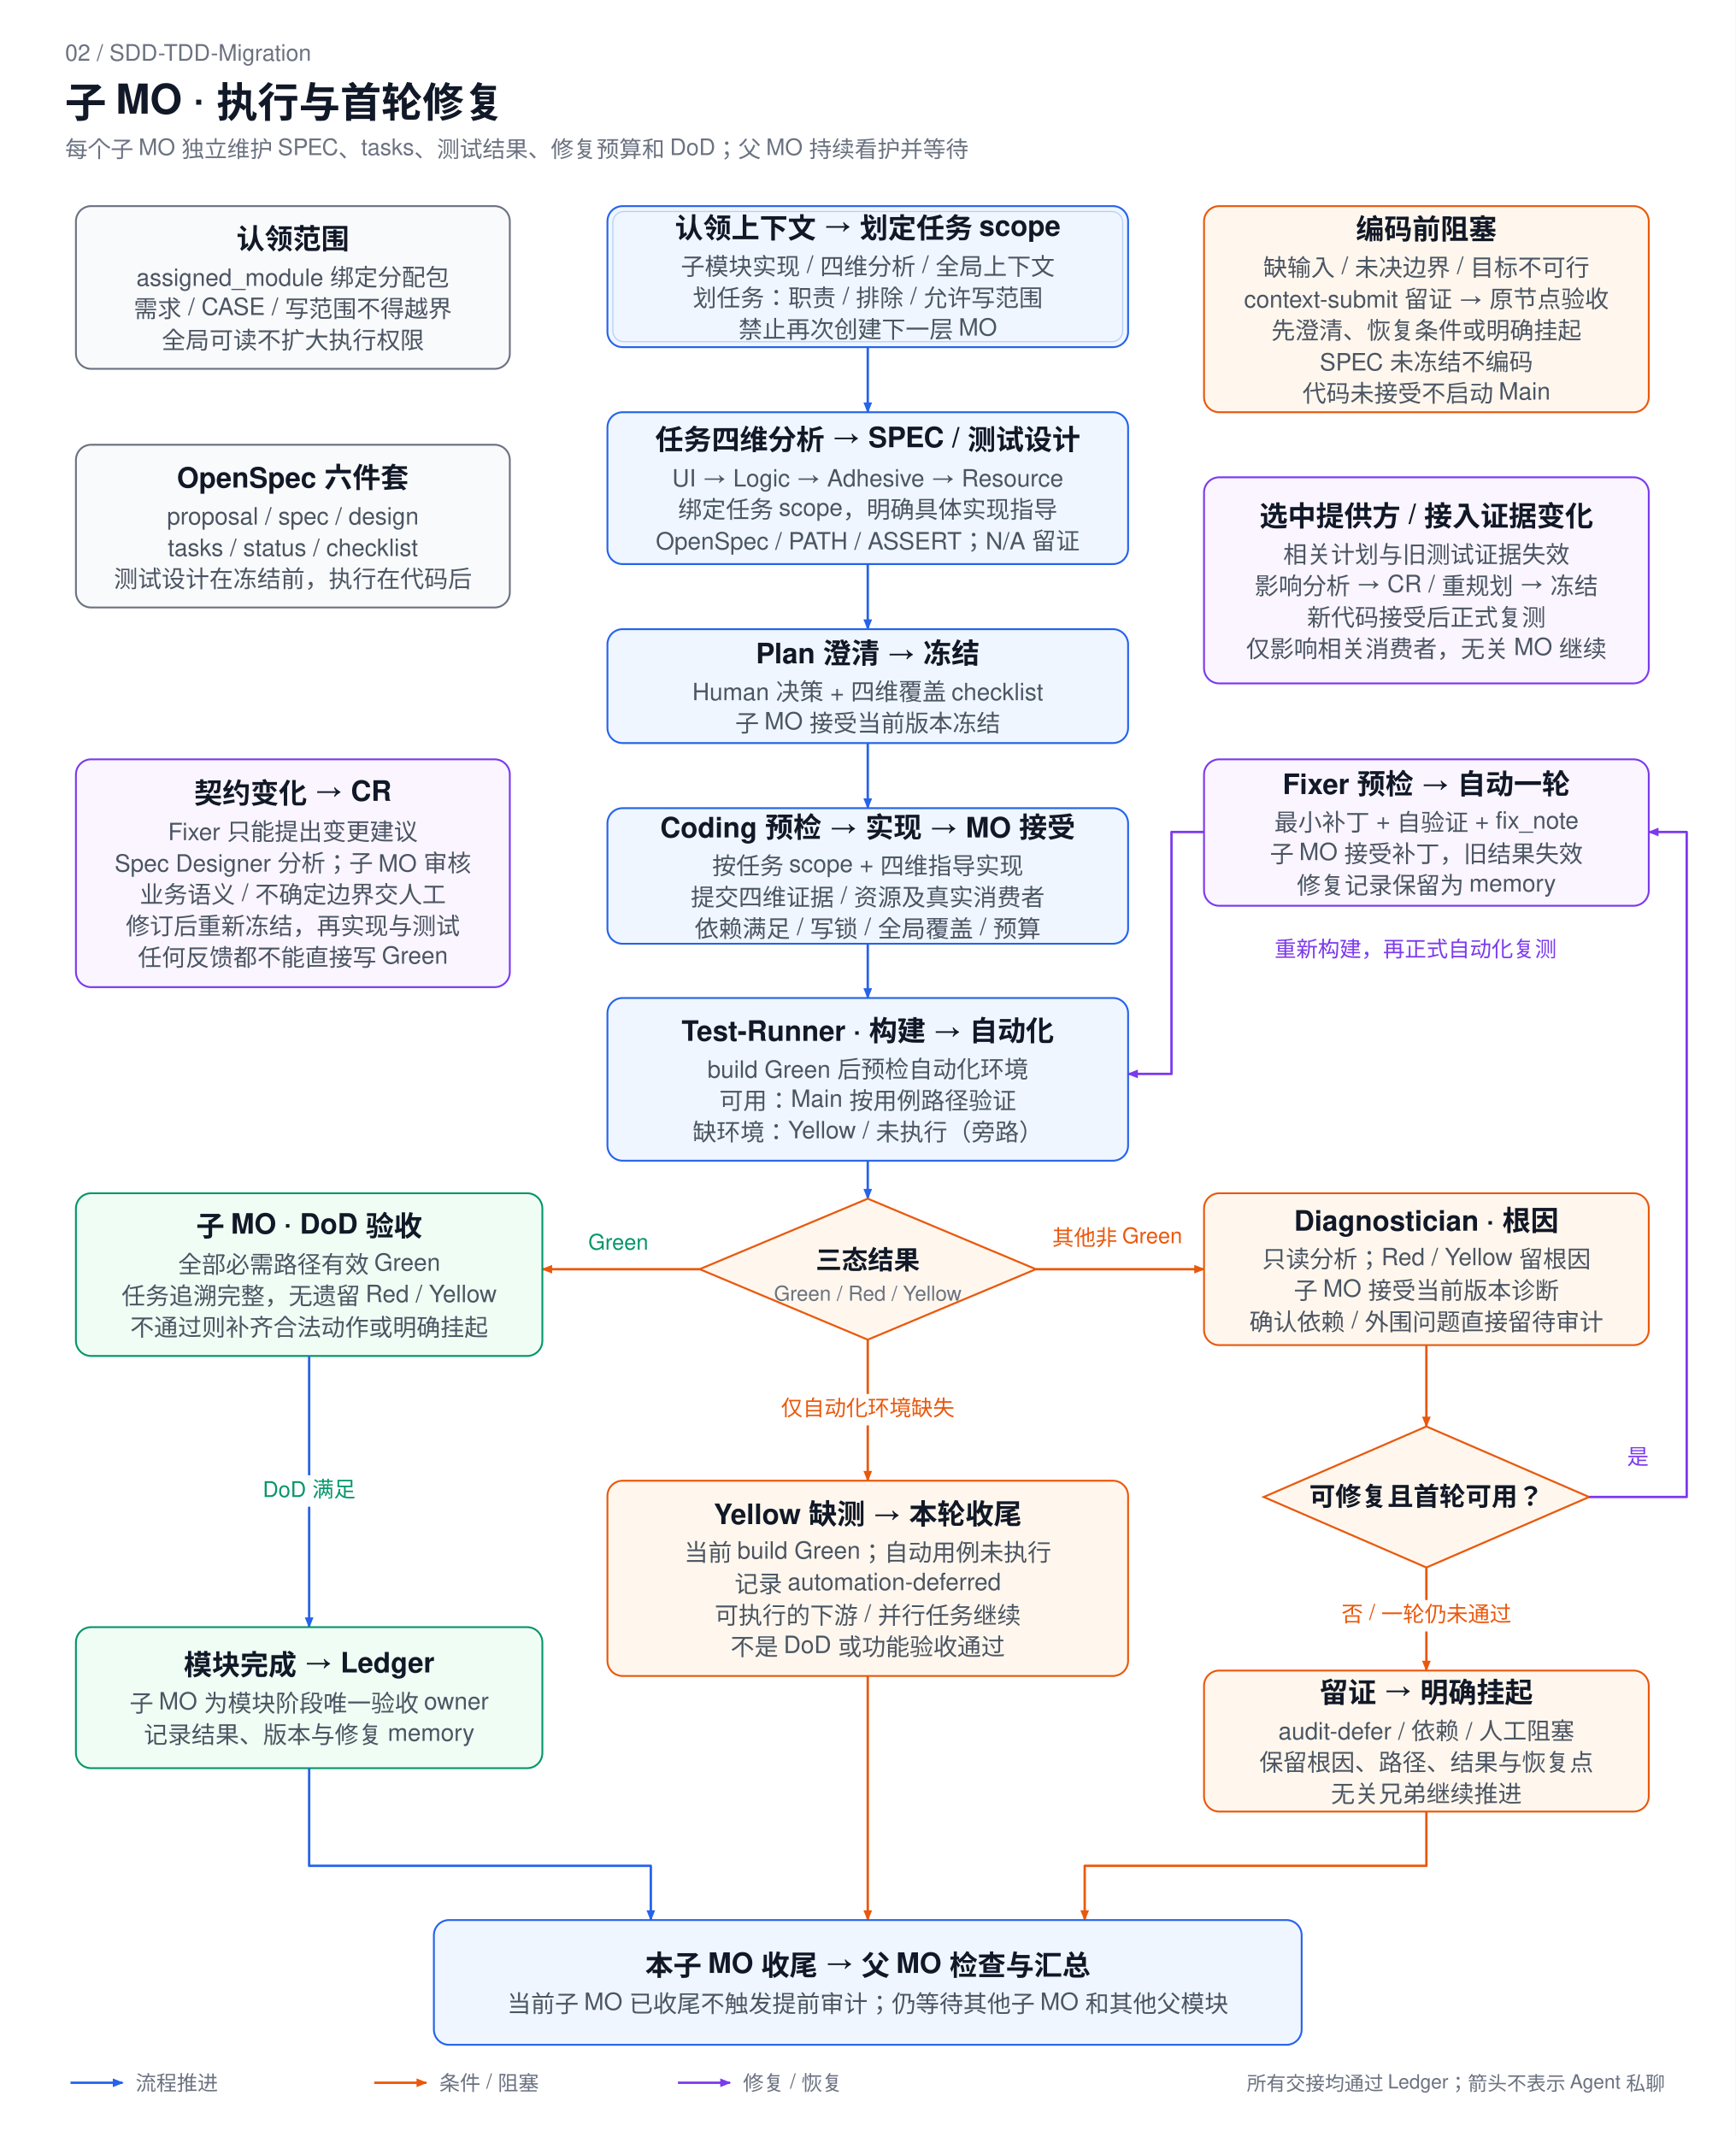
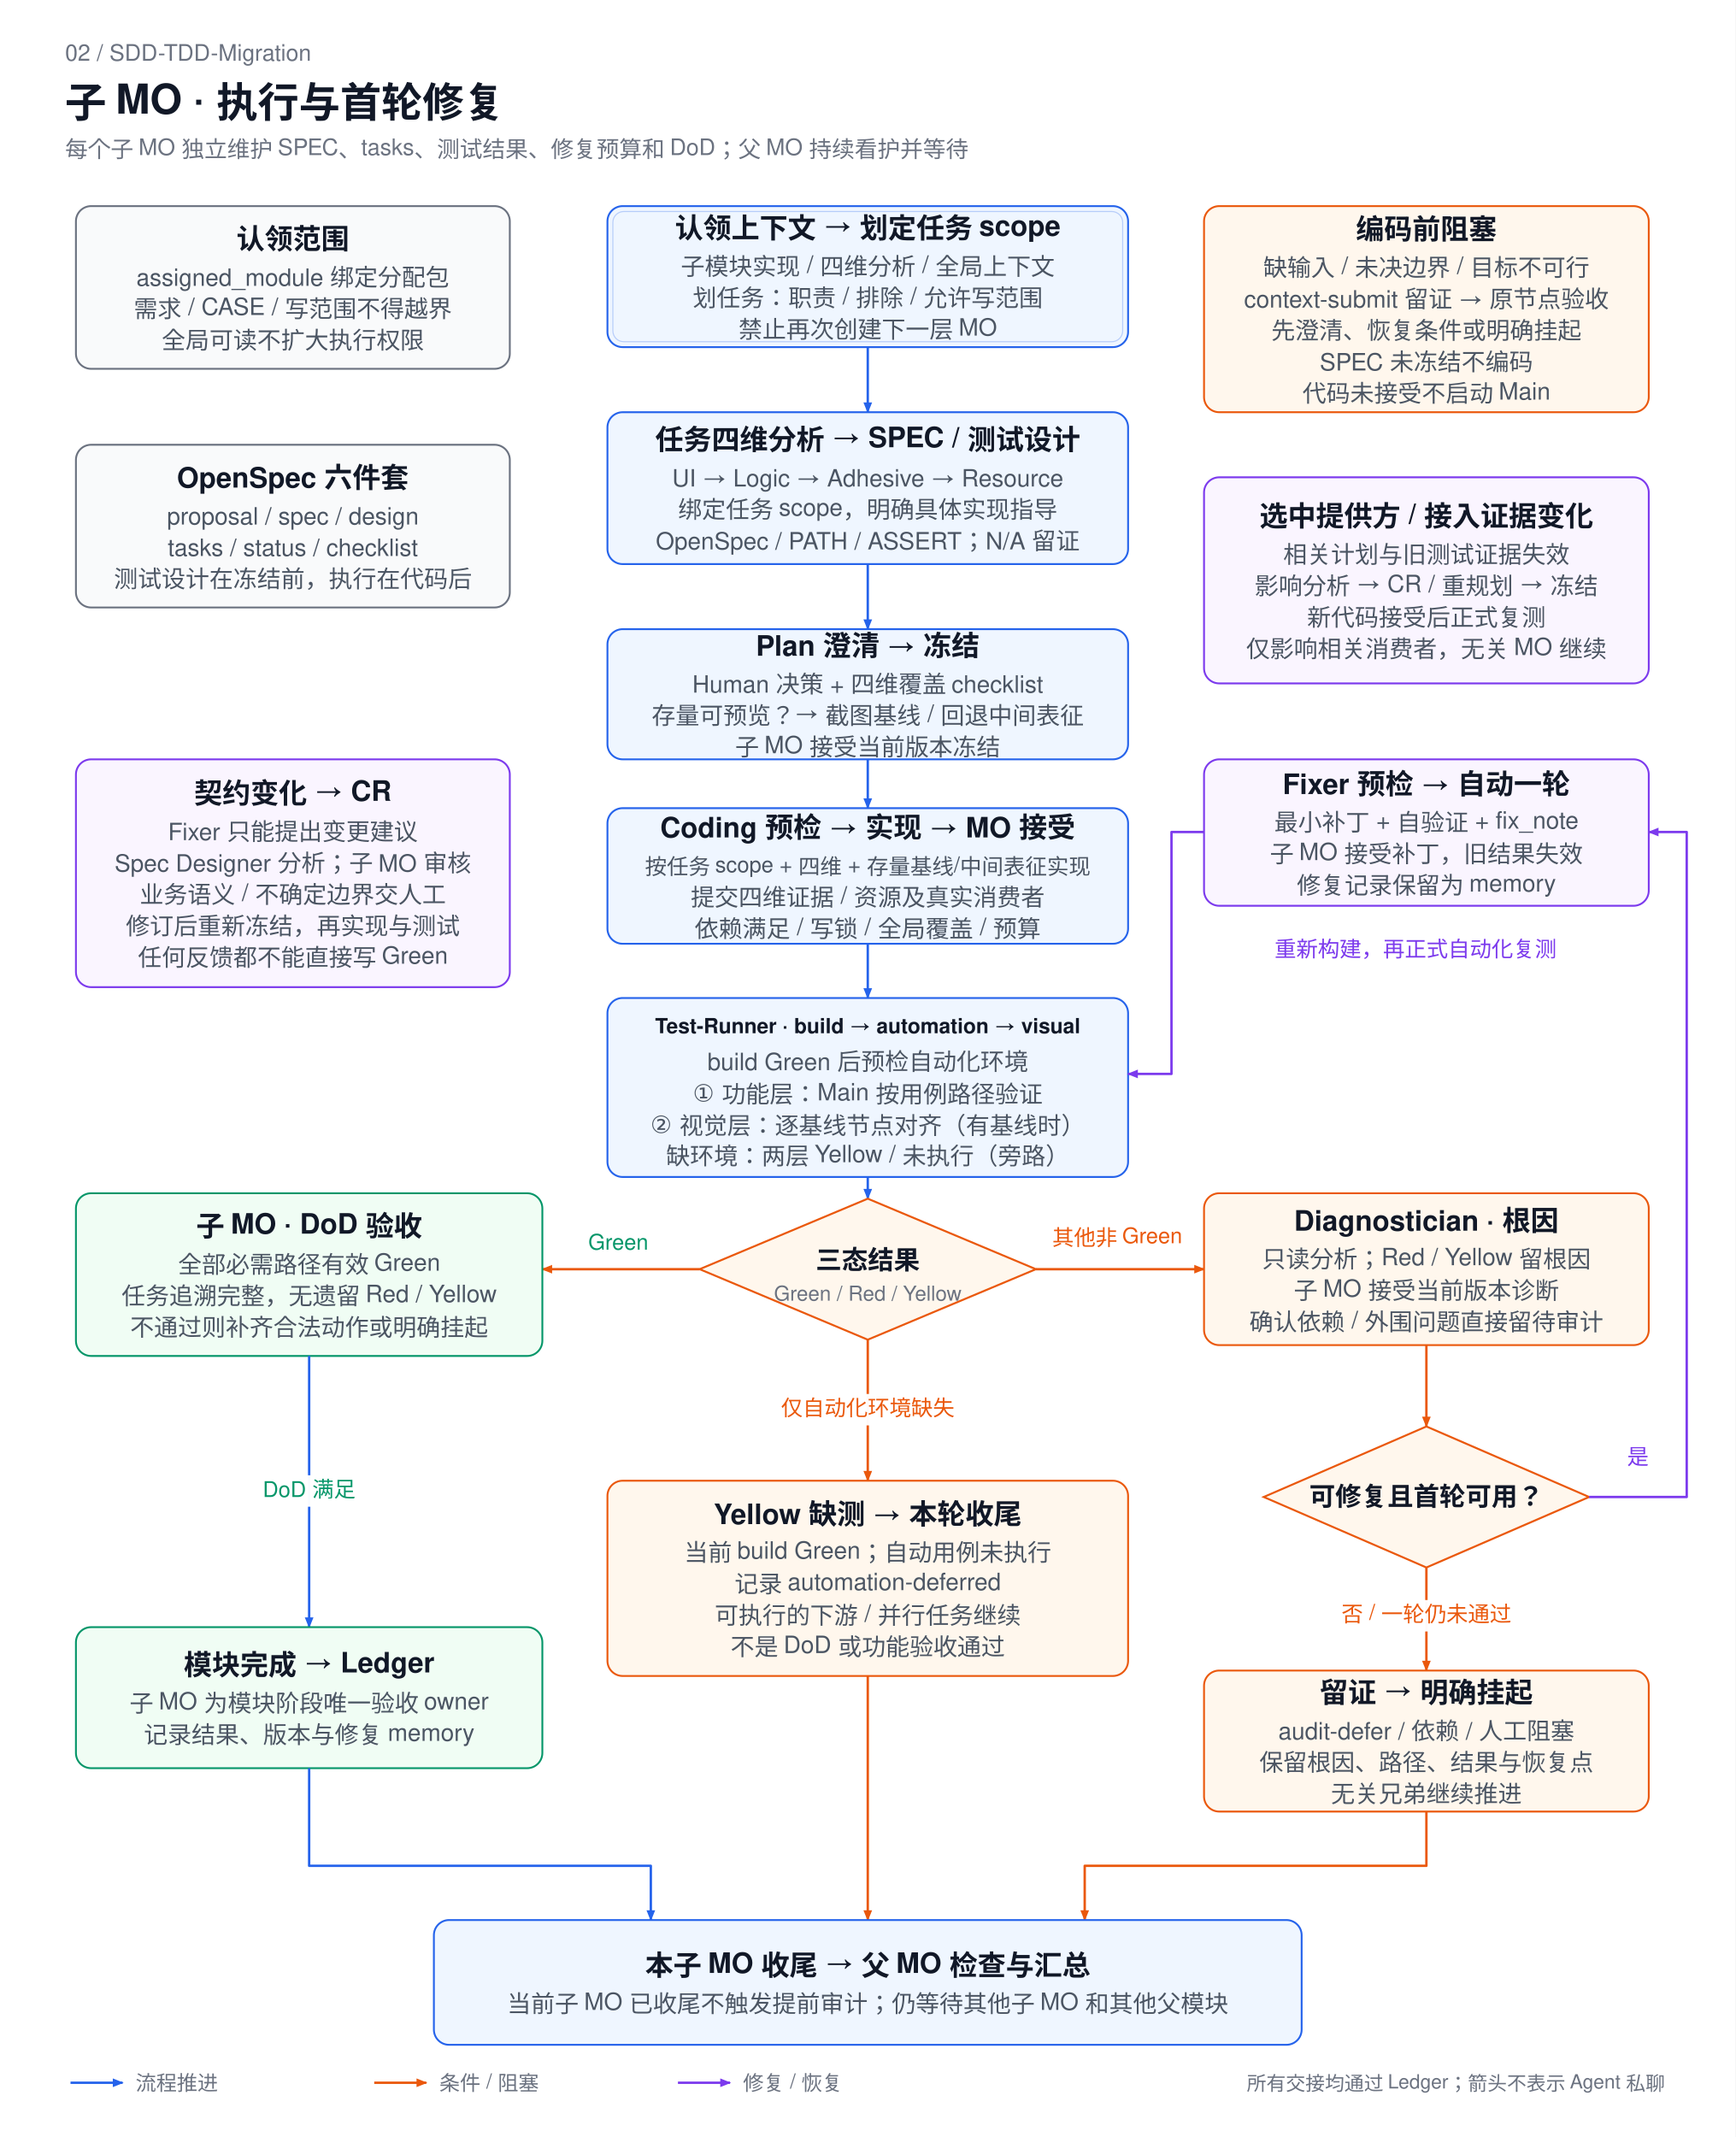
<svg xmlns="http://www.w3.org/2000/svg" width="1600" height="1970" viewBox="0 0 1600 1970" role="img" aria-labelledby="title desc">
  <style>text {font-family: "Helvetica Neue", Helvetica, Arial, "PingFang SC", "Microsoft YaHei", sans-serif;}</style>
  <defs>
    <marker id="arrow-blue" markerWidth="10" markerHeight="8" refX="9" refY="4" orient="auto" markerUnits="userSpaceOnUse">
      <path d="M0,0 L10,4 L0,8 Z" fill="#2563eb" />
    </marker>
    <marker id="arrow-orange" markerWidth="10" markerHeight="8" refX="9" refY="4" orient="auto" markerUnits="userSpaceOnUse">
      <path d="M0,0 L10,4 L0,8 Z" fill="#ea580c" />
    </marker>
    <marker id="arrow-green" markerWidth="10" markerHeight="8" refX="9" refY="4" orient="auto" markerUnits="userSpaceOnUse">
      <path d="M0,0 L10,4 L0,8 Z" fill="#059669" />
    </marker>
    <marker id="arrow-purple" markerWidth="10" markerHeight="8" refX="9" refY="4" orient="auto" markerUnits="userSpaceOnUse">
      <path d="M0,0 L10,4 L0,8 Z" fill="#7c3aed" />
    </marker>
    <marker id="arrow-gray" markerWidth="10" markerHeight="8" refX="9" refY="4" orient="auto" markerUnits="userSpaceOnUse">
      <path d="M0,0 L10,4 L0,8 Z" fill="#6b7280" />
    </marker>
  </defs>
  <rect width="1600" height="1970" fill="white" />
  <text x="60" y="56" font-size="21.00" fill="#6b7280" text-anchor="start" font-weight="400">02  /  SDD-TDD-Migration</text>
  <text x="60" y="108" font-size="38.00" fill="#111827" text-anchor="start" font-weight="700">子 MO · 执行与首轮修复</text>
  <text x="60" y="145" font-size="21.00" fill="#6b7280" text-anchor="start" font-weight="400">每个子 MO 独立维护 SPEC、tasks、测试结果、修复预算和 DoD；父 MO 持续看护并等待</text>
  <rect x="560" y="190" width="480" height="130" rx="14" fill="#eff6ff" stroke="#2563eb" stroke-width="1.7" />
  <rect x="565" y="195" width="470" height="120" rx="10" fill="none" stroke="#2563eb" stroke-opacity="0.28" />
  <text x="800.0" y="219.5" font-size="26.00" fill="#111827" text-anchor="middle" font-weight="650">认领上下文 → 划定任务 scope</text>
  <text x="800.0" y="253.5" font-size="22.00" fill="#4b5563" text-anchor="middle" font-weight="400">子模块实现 / 四维分析 / 全局上下文</text>
  <text x="800.0" y="282.5" font-size="22.00" fill="#4b5563" text-anchor="middle" font-weight="400">划任务：职责 / 排除 / 允许写范围</text>
  <text x="800.0" y="311.5" font-size="22.00" fill="#4b5563" text-anchor="middle" font-weight="400">禁止再次创建下一层 MO</text>
  <path d="M800,320 L800,380" fill="none" stroke="#2563eb" stroke-width="2.2" stroke-linejoin="round" marker-end="url(#arrow-blue)" />
  <rect x="560" y="380" width="480" height="140" rx="14" fill="#eff6ff" stroke="#2563eb" stroke-width="1.7" />
  <text x="800.0" y="414.5" font-size="26.00" fill="#111827" text-anchor="middle" font-weight="650">任务四维分析 → SPEC / 测试设计</text>
  <text x="800.0" y="448.5" font-size="22.00" fill="#4b5563" text-anchor="middle" font-weight="400">UI → Logic → Adhesive → Resource</text>
  <text x="800.0" y="477.5" font-size="22.00" fill="#4b5563" text-anchor="middle" font-weight="400">绑定任务 scope，明确具体实现指导</text>
  <text x="800.0" y="506.5" font-size="22.00" fill="#4b5563" text-anchor="middle" font-weight="400">OpenSpec / PATH / ASSERT；N/A 留证</text>
  <path d="M800,520 L800,580" fill="none" stroke="#2563eb" stroke-width="2.2" stroke-linejoin="round" marker-end="url(#arrow-blue)" />
-   <rect x="560" y="580" width="480" height="105" rx="14" fill="#eff6ff" stroke="#2563eb" stroke-width="1.7" />
-   <text x="800.0" y="611.5" font-size="26.00" fill="#111827" text-anchor="middle" font-weight="650">Plan 澄清 → 冻结</text>
-   <text x="800.0" y="645.5" font-size="22.00" fill="#4b5563" text-anchor="middle" font-weight="400">Human 决策 + 四维覆盖 checklist</text>
-   <text x="800.0" y="674.5" font-size="22.00" fill="#4b5563" text-anchor="middle" font-weight="400">子 MO 接受当前版本冻结</text>
-   <path d="M800,685 L800,745" fill="none" stroke="#2563eb" stroke-width="2.2" stroke-linejoin="round" marker-end="url(#arrow-blue)" />
+   <rect x="560" y="580" width="480" height="120" rx="14" fill="#eff6ff" stroke="#2563eb" stroke-width="1.7" />
+   <text x="800.0" y="604.5" font-size="26.00" fill="#111827" text-anchor="middle" font-weight="650">Plan 澄清 → 冻结</text>
+   <text x="800.0" y="638.5" font-size="22.00" fill="#4b5563" text-anchor="middle" font-weight="400">Human 决策 + 四维覆盖 checklist</text>
+   <text x="800.0" y="667.5" font-size="22.00" fill="#4b5563" text-anchor="middle" font-weight="400">存量可预览？→ 截图基线 / 回退中间表征</text>
+   <text x="800.0" y="696.5" font-size="22.00" fill="#4b5563" text-anchor="middle" font-weight="400">子 MO 接受当前版本冻结</text>
+   <path d="M800,700 L800,745" fill="none" stroke="#2563eb" stroke-width="2.2" stroke-linejoin="round" marker-end="url(#arrow-blue)" />
  <rect x="560" y="745" width="480" height="125" rx="14" fill="#eff6ff" stroke="#2563eb" stroke-width="1.7" />
  <text x="800.0" y="772.0" font-size="26.00" fill="#111827" text-anchor="middle" font-weight="650">Coding 预检 → 实现 → MO 接受</text>
-   <text x="800.0" y="806.0" font-size="22.00" fill="#4b5563" text-anchor="middle" font-weight="400">按任务 scope + 四维指导实现</text>
+   <text x="800.0" y="806.0" font-size="20.08" fill="#4b5563" text-anchor="middle" font-weight="400">按任务 scope + 四维 + 存量基线/中间表征实现</text>
  <text x="800.0" y="835.0" font-size="22.00" fill="#4b5563" text-anchor="middle" font-weight="400">提交四维证据 / 资源及真实消费者</text>
  <text x="800.0" y="864.0" font-size="22.00" fill="#4b5563" text-anchor="middle" font-weight="400">依赖满足 / 写锁 / 全局覆盖 / 预算</text>
  <path d="M800,870 L800,920" fill="none" stroke="#2563eb" stroke-width="2.2" stroke-linejoin="round" marker-end="url(#arrow-blue)" />
-   <rect x="560" y="920" width="480" height="150" rx="14" fill="#eff6ff" stroke="#2563eb" stroke-width="1.7" />
-   <text x="800.0" y="959.5" font-size="26.00" fill="#111827" text-anchor="middle" font-weight="650">Test-Runner · 构建 → 自动化</text>
-   <text x="800.0" y="993.5" font-size="22.00" fill="#4b5563" text-anchor="middle" font-weight="400">build Green 后预检自动化环境</text>
-   <text x="800.0" y="1022.5" font-size="22.00" fill="#4b5563" text-anchor="middle" font-weight="400">可用：Main 按用例路径验证</text>
-   <text x="800.0" y="1051.5" font-size="22.00" fill="#4b5563" text-anchor="middle" font-weight="400">缺环境：Yellow / 未执行（旁路）</text>
-   <path d="M800,1070 L800,1105" fill="none" stroke="#2563eb" stroke-width="2.2" stroke-linejoin="round" marker-end="url(#arrow-blue)" />
+   <rect x="560" y="920" width="480" height="165" rx="14" fill="#eff6ff" stroke="#2563eb" stroke-width="1.7" />
+   <text x="800.0" y="952.5" font-size="19.26" fill="#111827" text-anchor="middle" font-weight="650">Test-Runner · build → automation → visual</text>
+   <text x="800.0" y="986.5" font-size="22.00" fill="#4b5563" text-anchor="middle" font-weight="400">build Green 后预检自动化环境</text>
+   <text x="800.0" y="1015.5" font-size="22.00" fill="#4b5563" text-anchor="middle" font-weight="400">① 功能层：Main 按用例路径验证</text>
+   <text x="800.0" y="1044.5" font-size="22.00" fill="#4b5563" text-anchor="middle" font-weight="400">② 视觉层：逐基线节点对齐（有基线时）</text>
+   <text x="800.0" y="1073.5" font-size="22.00" fill="#4b5563" text-anchor="middle" font-weight="400">缺环境：两层 Yellow / 未执行（旁路）</text>
+   <path d="M800,1085 L800,1105" fill="none" stroke="#2563eb" stroke-width="2.2" stroke-linejoin="round" marker-end="url(#arrow-blue)" />
  <path d="M800,1105.0 L955.0,1170 L800,1235.0 L645.0,1170 Z" fill="#fff7ed" stroke="#ea580c" stroke-width="1.8" />
  <text x="800" y="1170" font-size="24.00" fill="#111827" text-anchor="middle" font-weight="650">三态结果</text>
  <text x="800" y="1199" font-size="19.00" fill="#6b7280" text-anchor="middle" font-weight="400">Green / Red / Yellow</text>
  <path d="M645,1170 L500,1170" fill="none" stroke="#ea580c" stroke-width="2.2" stroke-linejoin="round" marker-end="url(#arrow-orange)" />
  <rect x="532.5" y="1132" width="75.0" height="29" rx="4" fill="white" opacity="0.97" />
  <text x="570" y="1152" font-size="20.00" fill="#059669" text-anchor="middle" font-weight="400">Green</text>
  <rect x="70" y="1100" width="430" height="150" rx="14" fill="#f0fdf4" stroke="#059669" stroke-width="1.7" />
  <text x="285.0" y="1139.5" font-size="26.00" fill="#111827" text-anchor="middle" font-weight="650">子 MO · DoD 验收</text>
  <text x="285.0" y="1173.5" font-size="22.00" fill="#4b5563" text-anchor="middle" font-weight="400">全部必需路径有效 Green</text>
  <text x="285.0" y="1202.5" font-size="22.00" fill="#4b5563" text-anchor="middle" font-weight="400">任务追溯完整，无遗留 Red / Yellow</text>
  <text x="285.0" y="1231.5" font-size="22.00" fill="#4b5563" text-anchor="middle" font-weight="400">不通过则补齐合法动作或明确挂起</text>
  <path d="M285,1250 L285,1500" fill="none" stroke="#2563eb" stroke-width="2.2" stroke-linejoin="round" marker-end="url(#arrow-blue)" />
  <rect x="233.2" y="1360" width="103.6" height="29" rx="4" fill="white" opacity="0.97" />
  <text x="285" y="1380" font-size="20.00" fill="#059669" text-anchor="middle" font-weight="400">DoD 满足</text>
  <rect x="70" y="1500" width="430" height="130" rx="14" fill="#f0fdf4" stroke="#059669" stroke-width="1.7" />
  <text x="285.0" y="1544.0" font-size="26.00" fill="#111827" text-anchor="middle" font-weight="650">模块完成 → Ledger</text>
  <text x="285.0" y="1578.0" font-size="22.00" fill="#4b5563" text-anchor="middle" font-weight="400">子 MO 为模块阶段唯一验收 owner</text>
  <text x="285.0" y="1607.0" font-size="22.00" fill="#4b5563" text-anchor="middle" font-weight="400">记录结果、版本与修复 memory</text>
  <path d="M955,1170 L1110,1170" fill="none" stroke="#ea580c" stroke-width="2.2" stroke-linejoin="round" marker-end="url(#arrow-orange)" />
  <rect x="956.8" y="1128" width="146.4" height="29" rx="4" fill="white" opacity="0.97" />
  <text x="1030" y="1148" font-size="20.00" fill="#ea580c" text-anchor="middle" font-weight="400">其他非 Green</text>
  <rect x="1110" y="1100" width="410" height="140" rx="14" fill="#fff7ed" stroke="#ea580c" stroke-width="1.7" />
  <text x="1315.0" y="1134.5" font-size="26.00" fill="#111827" text-anchor="middle" font-weight="650">Diagnostician · 根因</text>
  <text x="1315.0" y="1168.5" font-size="22.00" fill="#4b5563" text-anchor="middle" font-weight="400">只读分析；Red / Yellow 留根因</text>
  <text x="1315.0" y="1197.5" font-size="22.00" fill="#4b5563" text-anchor="middle" font-weight="400">子 MO 接受当前版本诊断</text>
  <text x="1315.0" y="1226.5" font-size="22.00" fill="#4b5563" text-anchor="middle" font-weight="400">确认依赖 / 外围问题直接留待审计</text>
  <path d="M1315,1240 L1315,1315" fill="none" stroke="#ea580c" stroke-width="2.2" stroke-linejoin="round" marker-end="url(#arrow-orange)" />
  <path d="M1315,1315.0 L1465.0,1380 L1315,1445.0 L1165.0,1380 Z" fill="#fff7ed" stroke="#ea580c" stroke-width="1.8" />
  <text x="1315" y="1388" font-size="24.00" fill="#111827" text-anchor="middle" font-weight="650">可修复且首轮可用？</text>
  <path d="M1465,1380 L1555,1380 L1555,767 L1520,767" fill="none" stroke="#7c3aed" stroke-width="2.2" stroke-linejoin="round" marker-end="url(#arrow-purple)" />
  <rect x="1491.0" y="1330" width="38" height="29" rx="4" fill="white" opacity="0.97" />
  <text x="1510" y="1350" font-size="20.00" fill="#7c3aed" text-anchor="middle" font-weight="400">是</text>
  <rect x="1110" y="700" width="410" height="135" rx="14" fill="#faf5ff" stroke="#7c3aed" stroke-width="1.7" />
  <text x="1315.0" y="732.0" font-size="26.00" fill="#111827" text-anchor="middle" font-weight="650">Fixer 预检 → 自动一轮</text>
  <text x="1315.0" y="766.0" font-size="22.00" fill="#4b5563" text-anchor="middle" font-weight="400">最小补丁 + 自验证 + fix_note</text>
  <text x="1315.0" y="795.0" font-size="22.00" fill="#4b5563" text-anchor="middle" font-weight="400">子 MO 接受补丁，旧结果失效</text>
  <text x="1315.0" y="824.0" font-size="22.00" fill="#4b5563" text-anchor="middle" font-weight="400">修复记录保留为 memory</text>
  <path d="M1110,767 L1080,767 L1080,990 L1040,990" fill="none" stroke="#7c3aed" stroke-width="2.2" stroke-linejoin="round" marker-end="url(#arrow-purple)" />
  <rect x="1166.0" y="862" width="278" height="29" rx="4" fill="white" opacity="0.97" />
  <text x="1305" y="882" font-size="20.00" fill="#7c3aed" text-anchor="middle" font-weight="400">重新构建，再正式自动化复测</text>
  <path d="M1315,1445 L1315,1540" fill="none" stroke="#ea580c" stroke-width="2.2" stroke-linejoin="round" marker-end="url(#arrow-orange)" />
  <rect x="1218.9" y="1475" width="192.2" height="29" rx="4" fill="white" opacity="0.97" />
  <text x="1315" y="1495" font-size="20.00" fill="#ea580c" text-anchor="middle" font-weight="400">否 / 一轮仍未通过</text>
  <rect x="1110" y="1540" width="410" height="130" rx="14" fill="#fff7ed" stroke="#ea580c" stroke-width="1.7" />
  <text x="1315.0" y="1569.5" font-size="26.00" fill="#111827" text-anchor="middle" font-weight="650">留证 → 明确挂起</text>
  <text x="1315.0" y="1603.5" font-size="22.00" fill="#4b5563" text-anchor="middle" font-weight="400">audit-defer / 依赖 / 人工阻塞</text>
  <text x="1315.0" y="1632.5" font-size="22.00" fill="#4b5563" text-anchor="middle" font-weight="400">保留根因、路径、结果与恢复点</text>
  <text x="1315.0" y="1661.5" font-size="22.00" fill="#4b5563" text-anchor="middle" font-weight="400">无关兄弟继续推进</text>
  <path d="M285,1630 L285,1720 L600,1720 L600,1770" fill="none" stroke="#2563eb" stroke-width="2.2" stroke-linejoin="round" marker-end="url(#arrow-blue)" />
  <path d="M1315,1670 L1315,1720 L1000,1720 L1000,1770" fill="none" stroke="#ea580c" stroke-width="2.2" stroke-linejoin="round" marker-end="url(#arrow-orange)" />
  <path d="M800,1235 L800,1365" fill="none" stroke="#ea580c" stroke-width="2.2" stroke-linejoin="round" marker-end="url(#arrow-orange)" />
  <rect x="711.0" y="1285" width="178" height="29" rx="4" fill="white" opacity="0.97" />
  <text x="800" y="1305" font-size="20.00" fill="#ea580c" text-anchor="middle" font-weight="400">仅自动化环境缺失</text>
  <rect x="560" y="1365" width="480" height="180" rx="14" fill="#fff7ed" stroke="#ea580c" stroke-width="1.7" />
  <text x="800.0" y="1405.0" font-size="26.00" fill="#111827" text-anchor="middle" font-weight="650">Yellow 缺测 → 本轮收尾</text>
  <text x="800.0" y="1439.0" font-size="22.00" fill="#4b5563" text-anchor="middle" font-weight="400">当前 build Green；自动用例未执行</text>
  <text x="800.0" y="1468.0" font-size="22.00" fill="#4b5563" text-anchor="middle" font-weight="400">记录 automation-deferred</text>
  <text x="800.0" y="1497.0" font-size="22.00" fill="#4b5563" text-anchor="middle" font-weight="400">可执行的下游 / 并行任务继续</text>
  <text x="800.0" y="1526.0" font-size="22.00" fill="#4b5563" text-anchor="middle" font-weight="400">不是 DoD 或功能验收通过</text>
  <path d="M800,1545 L800,1770" fill="none" stroke="#ea580c" stroke-width="2.2" stroke-linejoin="round" marker-end="url(#arrow-orange)" />
  <rect x="400" y="1770" width="800" height="115" rx="14" fill="#eff6ff" stroke="#2563eb" stroke-width="1.7" />
  <text x="800.0" y="1821.0" font-size="26.00" fill="#111827" text-anchor="middle" font-weight="650">本子 MO 收尾 → 父 MO 检查与汇总</text>
  <text x="800.0" y="1855.0" font-size="22.00" fill="#4b5563" text-anchor="middle" font-weight="400">当前子 MO 已收尾不触发提前审计；仍等待其他子 MO 和其他父模块</text>
  <rect x="1110" y="190" width="410" height="190" rx="14" fill="#fff7ed" stroke="#ea580c" stroke-width="1.7" />
  <text x="1315.0" y="220.5" font-size="26.00" fill="#111827" text-anchor="middle" font-weight="650">编码前阻塞</text>
  <text x="1315.0" y="254.5" font-size="22.00" fill="#4b5563" text-anchor="middle" font-weight="400">缺输入 / 未决边界 / 目标不可行</text>
  <text x="1315.0" y="283.5" font-size="22.00" fill="#4b5563" text-anchor="middle" font-weight="400">context-submit 留证 → 原节点验收</text>
  <text x="1315.0" y="312.5" font-size="22.00" fill="#4b5563" text-anchor="middle" font-weight="400">先澄清、恢复条件或明确挂起</text>
  <text x="1315.0" y="341.5" font-size="22.00" fill="#4b5563" text-anchor="middle" font-weight="400">SPEC 未冻结不编码</text>
  <text x="1315.0" y="370.5" font-size="22.00" fill="#4b5563" text-anchor="middle" font-weight="400">代码未接受不启动 Main</text>
  <rect x="70" y="190" width="400" height="150" rx="14" fill="#f9fafb" stroke="#6b7280" stroke-width="1.7" />
  <text x="270.0" y="229.5" font-size="26.00" fill="#111827" text-anchor="middle" font-weight="650">认领范围</text>
  <text x="270.0" y="263.5" font-size="22.00" fill="#4b5563" text-anchor="middle" font-weight="400">assigned_module 绑定分配包</text>
  <text x="270.0" y="292.5" font-size="22.00" fill="#4b5563" text-anchor="middle" font-weight="400">需求 / CASE / 写范围不得越界</text>
  <text x="270.0" y="321.5" font-size="22.00" fill="#4b5563" text-anchor="middle" font-weight="400">全局可读不扩大执行权限</text>
  <rect x="70" y="410" width="400" height="150" rx="14" fill="#f9fafb" stroke="#6b7280" stroke-width="1.7" />
  <text x="270.0" y="449.5" font-size="26.00" fill="#111827" text-anchor="middle" font-weight="650">OpenSpec 六件套</text>
  <text x="270.0" y="483.5" font-size="22.00" fill="#4b5563" text-anchor="middle" font-weight="400">proposal / spec / design</text>
  <text x="270.0" y="512.5" font-size="22.00" fill="#4b5563" text-anchor="middle" font-weight="400">tasks / status / checklist</text>
  <text x="270.0" y="541.5" font-size="22.00" fill="#4b5563" text-anchor="middle" font-weight="400">测试设计在冻结前，执行在代码后</text>
  <rect x="70" y="700" width="400" height="210" rx="14" fill="#faf5ff" stroke="#7c3aed" stroke-width="1.7" />
  <text x="270.0" y="740.5" font-size="26.00" fill="#111827" text-anchor="middle" font-weight="650">契约变化 → CR</text>
  <text x="270.0" y="774.5" font-size="22.00" fill="#4b5563" text-anchor="middle" font-weight="400">Fixer 只能提出变更建议</text>
  <text x="270.0" y="803.5" font-size="22.00" fill="#4b5563" text-anchor="middle" font-weight="400">Spec Designer 分析；子 MO 审核</text>
  <text x="270.0" y="832.5" font-size="22.00" fill="#4b5563" text-anchor="middle" font-weight="400">业务语义 / 不确定边界交人工</text>
  <text x="270.0" y="861.5" font-size="22.00" fill="#4b5563" text-anchor="middle" font-weight="400">修订后重新冻结，再实现与测试</text>
  <text x="270.0" y="890.5" font-size="22.00" fill="#4b5563" text-anchor="middle" font-weight="400">任何反馈都不能直接写 Green</text>
  <rect x="1110" y="440" width="410" height="190" rx="14" fill="#faf5ff" stroke="#7c3aed" stroke-width="1.7" />
  <text x="1315.0" y="485.0" font-size="26.00" fill="#111827" text-anchor="middle" font-weight="650">选中提供方 / 接入证据变化</text>
  <text x="1315.0" y="519.0" font-size="22.00" fill="#4b5563" text-anchor="middle" font-weight="400">相关计划与旧测试证据失效</text>
  <text x="1315.0" y="548.0" font-size="22.00" fill="#4b5563" text-anchor="middle" font-weight="400">影响分析 → CR / 重规划 → 冻结</text>
  <text x="1315.0" y="577.0" font-size="22.00" fill="#4b5563" text-anchor="middle" font-weight="400">新代码接受后正式复测</text>
  <text x="1315.0" y="606.0" font-size="22.00" fill="#4b5563" text-anchor="middle" font-weight="400">仅影响相关消费者，无关 MO 继续</text>
  <path d="M65,1920 L113,1920" fill="none" stroke="#2563eb" stroke-width="2.2" stroke-linejoin="round" marker-end="url(#arrow-blue)" />
  <text x="125" y="1927" font-size="19.00" fill="#6b7280" text-anchor="start" font-weight="400">流程推进</text>
  <path d="M345,1920 L393,1920" fill="none" stroke="#ea580c" stroke-width="2.2" stroke-linejoin="round" marker-end="url(#arrow-orange)" />
  <text x="405" y="1927" font-size="19.00" fill="#6b7280" text-anchor="start" font-weight="400">条件 / 阻塞</text>
  <path d="M625,1920 L673,1920" fill="none" stroke="#7c3aed" stroke-width="2.2" stroke-linejoin="round" marker-end="url(#arrow-purple)" />
  <text x="685" y="1927" font-size="19.00" fill="#6b7280" text-anchor="start" font-weight="400">修复 / 恢复</text>
  <text x="1535" y="1927" font-size="18.00" fill="#6b7280" text-anchor="end" font-weight="400">所有交接均通过 Ledger；箭头不表示 Agent 私聊</text>
</svg>
